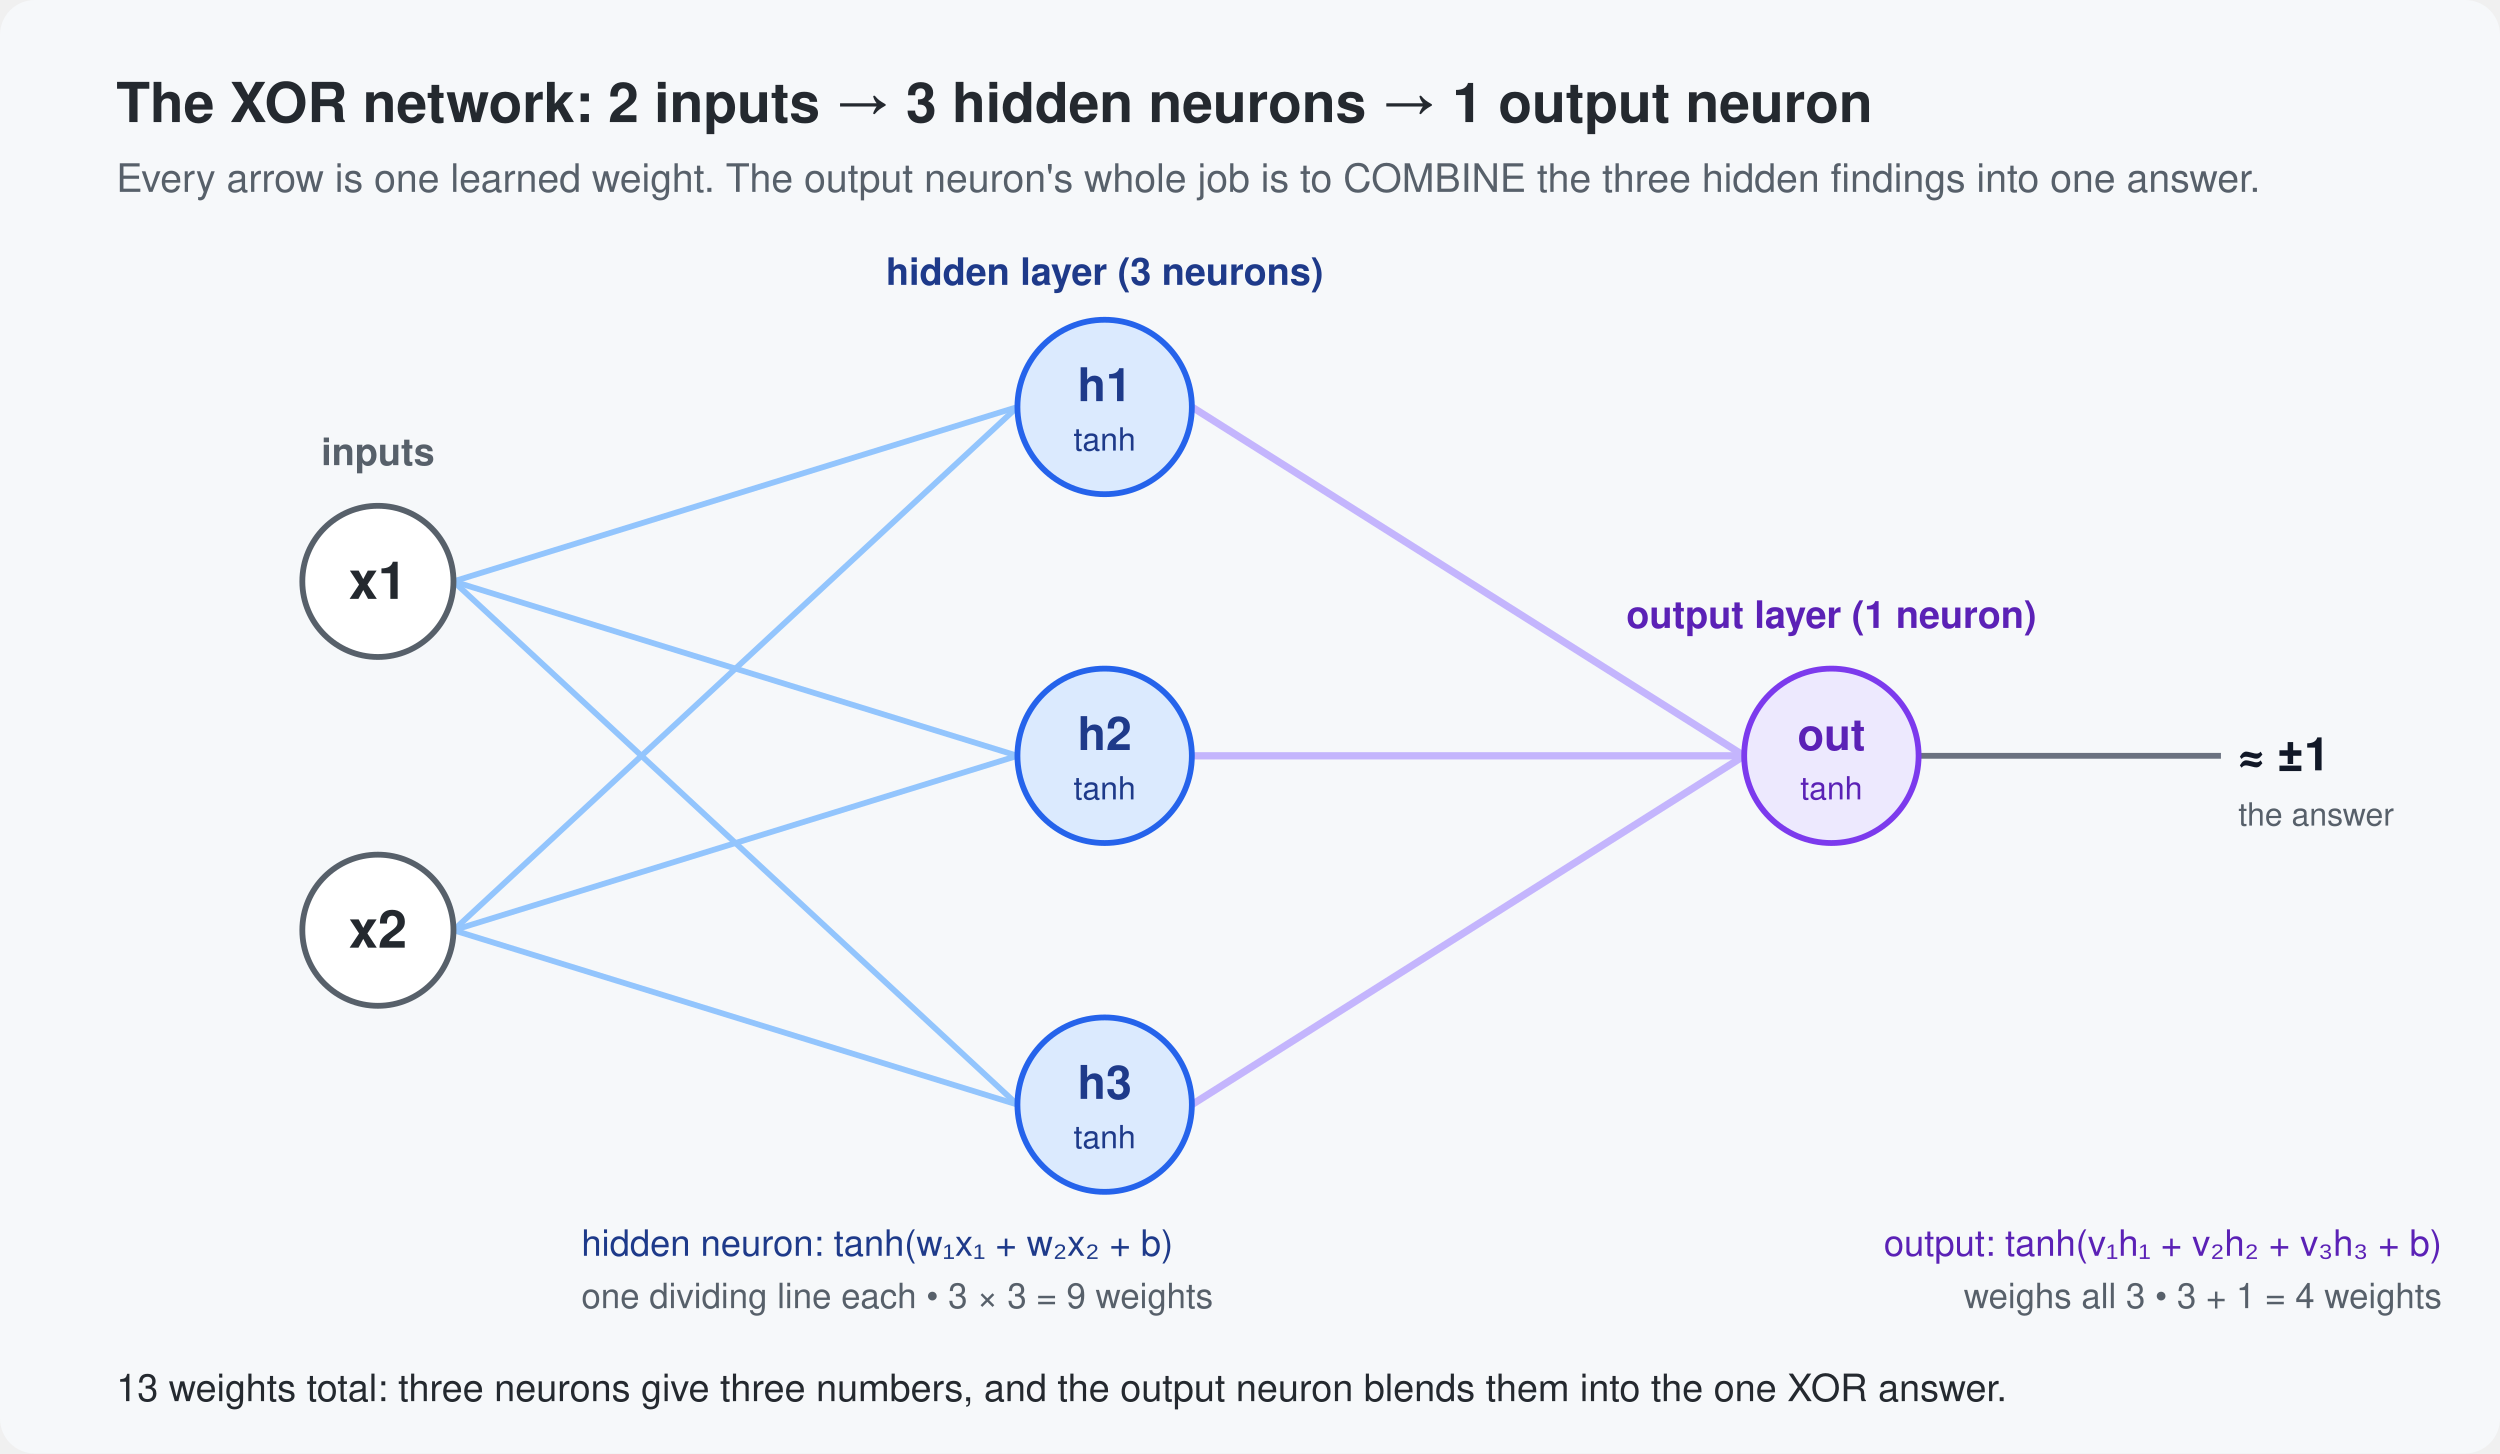
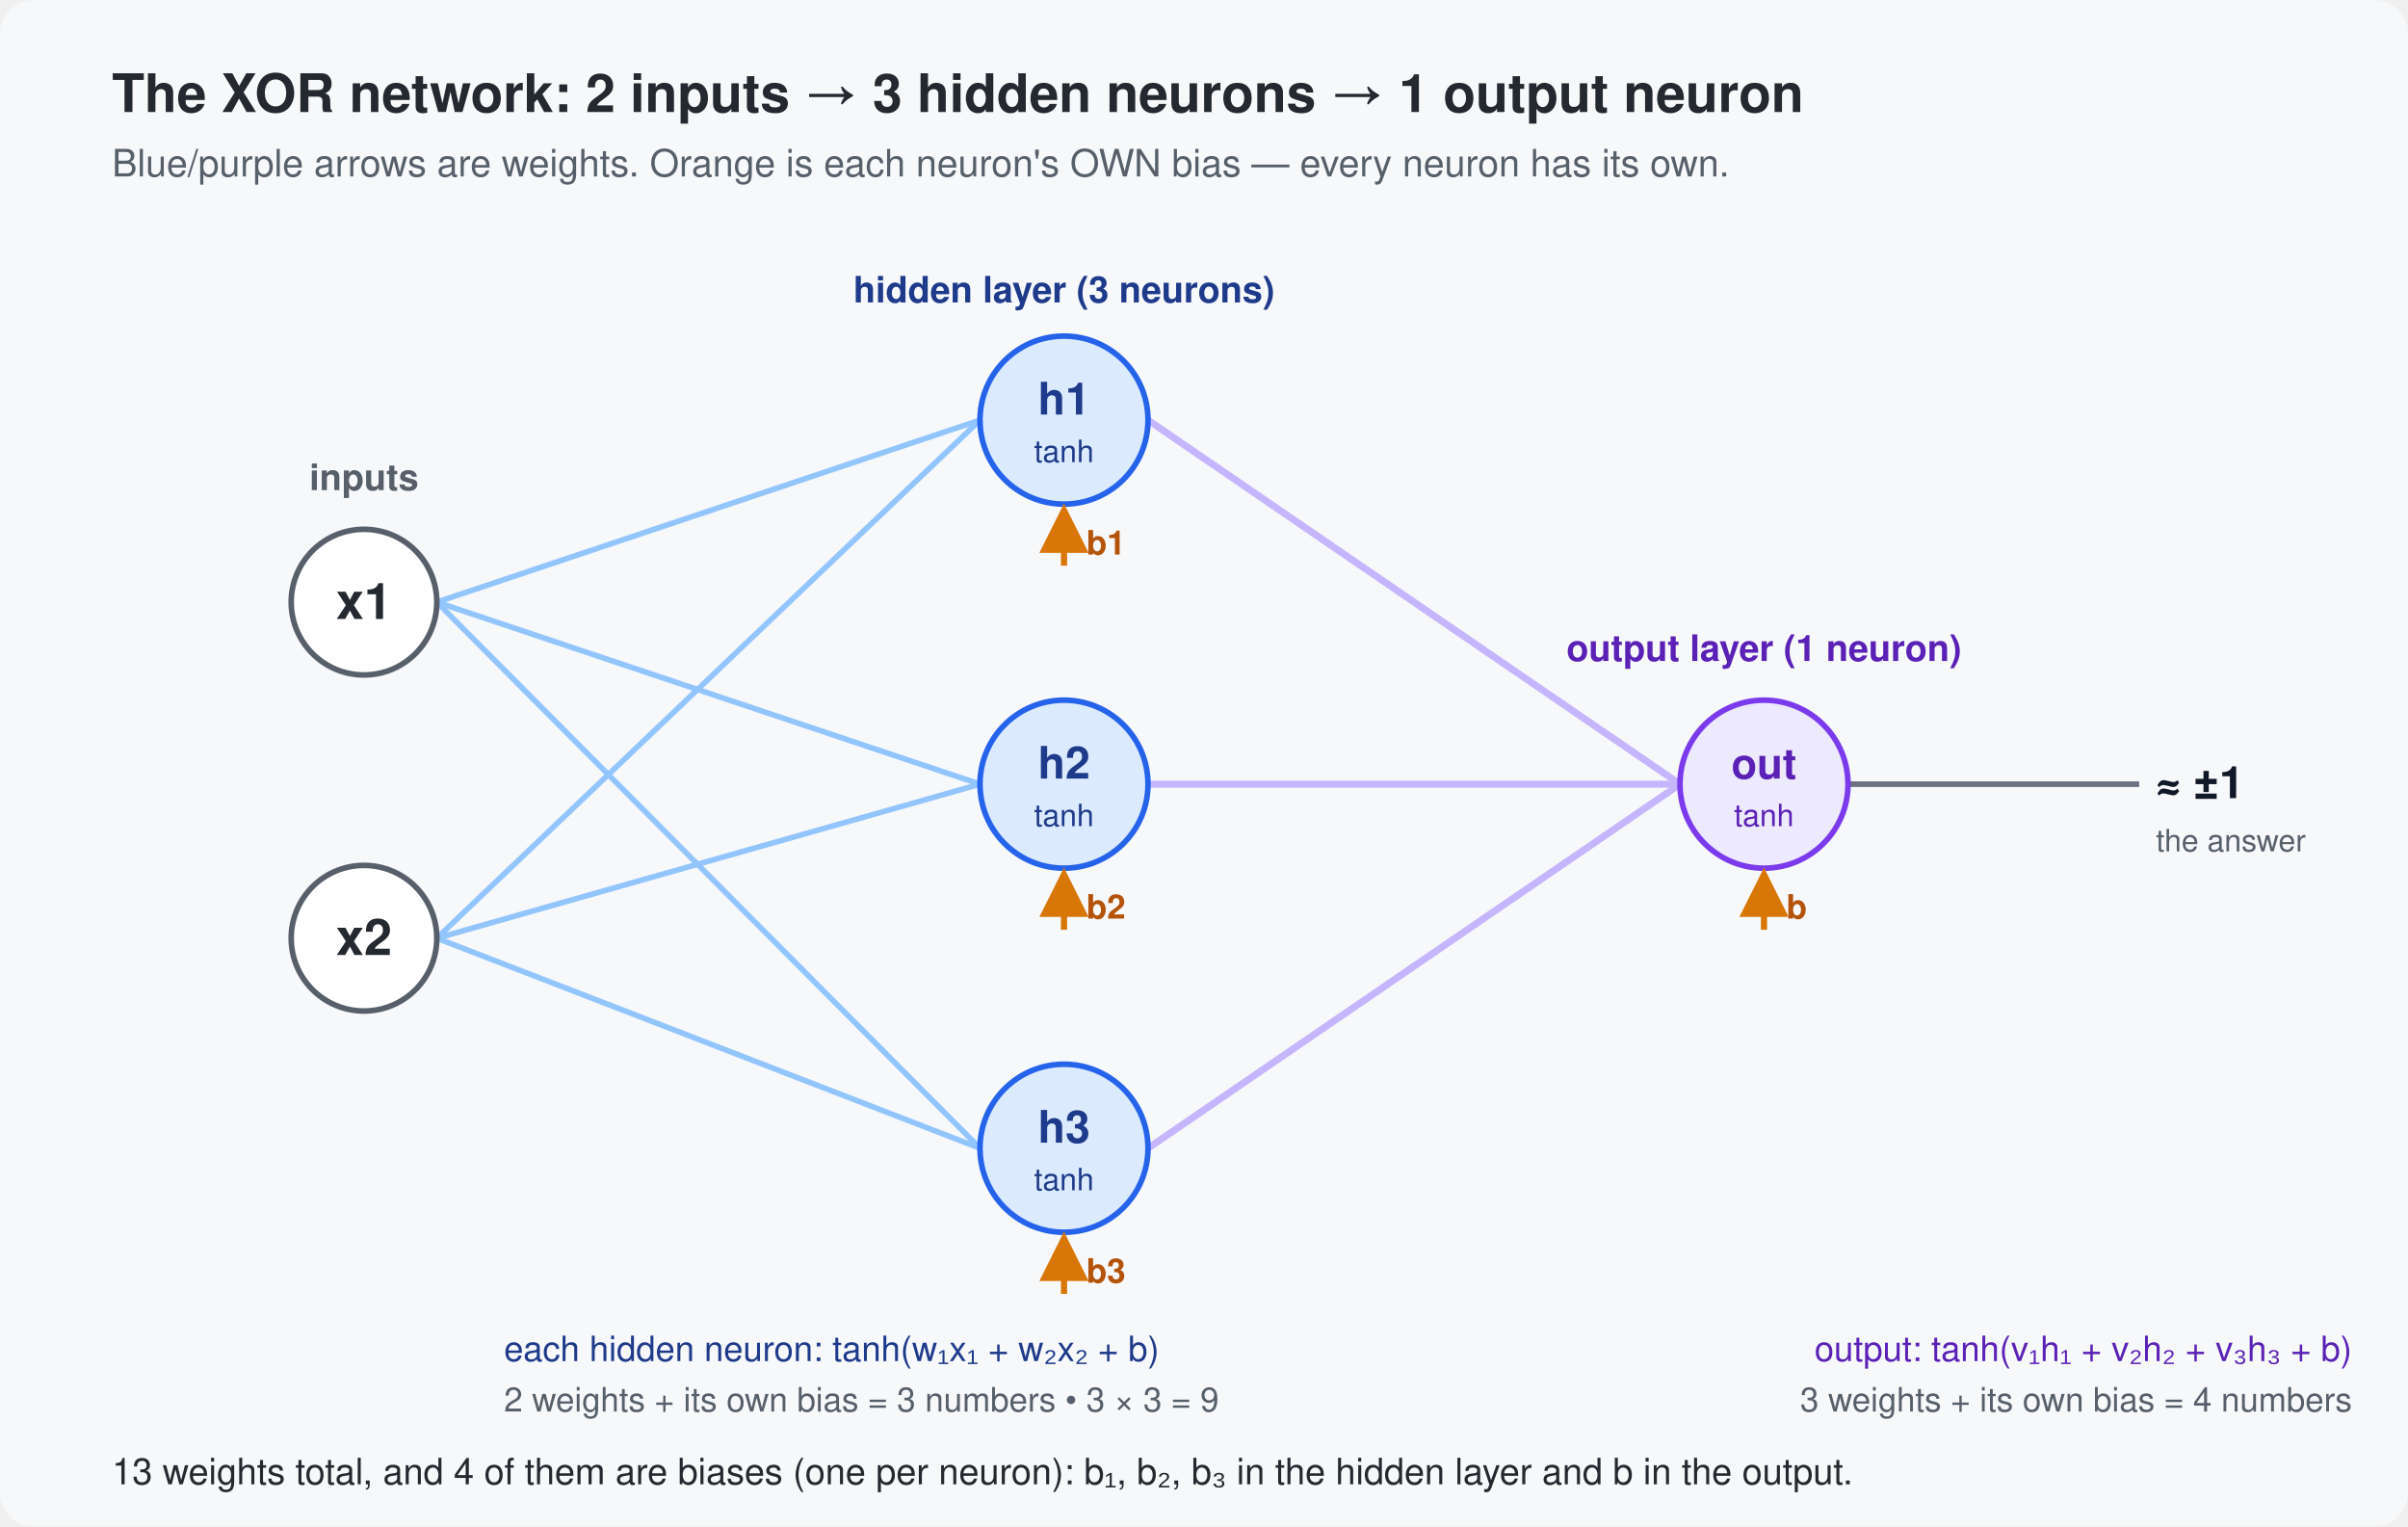
- <svg xmlns="http://www.w3.org/2000/svg" viewBox="0 0 860 500" font-family="-apple-system, 'Segoe UI', Helvetica, Arial, sans-serif">
-   <rect x="0" y="0" width="860" height="500" rx="12" fill="#f6f8fa" />
-   <text x="40.0" y="42.0" font-size="19" fill="#24292f" font-weight="700" text-anchor="start" font-style="normal">The XOR network: 2 inputs → 3 hidden neurons → 1 output neuron</text>
-   <text x="40.0" y="66.0" font-size="13.5" fill="#57606a" font-weight="normal" text-anchor="start" font-style="normal">Every arrow is one learned weight. The output neuron's whole job is to COMBINE the three hidden findings into one answer.</text>
-   <line x1="156.0" y1="200.0" x2="350.0" y2="140.0" stroke="#93c5fd" stroke-width="2" />
-   <line x1="156.0" y1="200.0" x2="350.0" y2="260.0" stroke="#93c5fd" stroke-width="2" />
-   <line x1="156.0" y1="200.0" x2="350.0" y2="380.0" stroke="#93c5fd" stroke-width="2" />
-   <line x1="156.0" y1="320.0" x2="350.0" y2="140.0" stroke="#93c5fd" stroke-width="2" />
-   <line x1="156.0" y1="320.0" x2="350.0" y2="260.0" stroke="#93c5fd" stroke-width="2" />
-   <line x1="156.0" y1="320.0" x2="350.0" y2="380.0" stroke="#93c5fd" stroke-width="2" />
-   <line x1="410.0" y1="140.0" x2="600.0" y2="260.0" stroke="#c4b5fd" stroke-width="2.5" />
-   <line x1="410.0" y1="260.0" x2="600.0" y2="260.0" stroke="#c4b5fd" stroke-width="2.5" />
-   <line x1="410.0" y1="380.0" x2="600.0" y2="260.0" stroke="#c4b5fd" stroke-width="2.5" />
-   <line x1="660.0" y1="260.0" x2="764.0" y2="260.0" stroke="#6b7280" stroke-width="2" />
-   <circle cx="130.0" cy="200.0" r="26.0" fill="#ffffff" stroke="#57606a" stroke-width="2" />
-   <text x="130.0" y="206.0" font-size="18" fill="#24292f" font-weight="700" text-anchor="middle" font-style="normal">x1</text>
-   <circle cx="130.0" cy="320.0" r="26.0" fill="#ffffff" stroke="#57606a" stroke-width="2" />
-   <text x="130.0" y="326.0" font-size="18" fill="#24292f" font-weight="700" text-anchor="middle" font-style="normal">x2</text>
-   <text x="130.0" y="160.0" font-size="13" fill="#57606a" font-weight="700" text-anchor="middle" font-style="normal">inputs</text>
-   <circle cx="380.0" cy="140.0" r="30.0" fill="#dbeafe" stroke="#2563eb" stroke-width="2" />
-   <text x="380.0" y="138.0" font-size="16" fill="#1e3a8a" font-weight="700" text-anchor="middle" font-style="normal">h1</text>
-   <text x="380.0" y="155.0" font-size="11" fill="#1e3a8a" font-weight="normal" text-anchor="middle" font-style="normal">tanh</text>
-   <circle cx="380.0" cy="260.0" r="30.0" fill="#dbeafe" stroke="#2563eb" stroke-width="2" />
-   <text x="380.0" y="258.0" font-size="16" fill="#1e3a8a" font-weight="700" text-anchor="middle" font-style="normal">h2</text>
-   <text x="380.0" y="275.0" font-size="11" fill="#1e3a8a" font-weight="normal" text-anchor="middle" font-style="normal">tanh</text>
-   <circle cx="380.0" cy="380.0" r="30.0" fill="#dbeafe" stroke="#2563eb" stroke-width="2" />
-   <text x="380.0" y="378.0" font-size="16" fill="#1e3a8a" font-weight="700" text-anchor="middle" font-style="normal">h3</text>
-   <text x="380.0" y="395.0" font-size="11" fill="#1e3a8a" font-weight="normal" text-anchor="middle" font-style="normal">tanh</text>
-   <text x="380.0" y="98.0" font-size="13" fill="#1e3a8a" font-weight="700" text-anchor="middle" font-style="normal">hidden layer (3 neurons)</text>
-   <circle cx="630.0" cy="260.0" r="30.0" fill="#ede9fe" stroke="#7c3aed" stroke-width="2" />
-   <text x="630.0" y="258.0" font-size="15" fill="#5b21b6" font-weight="700" text-anchor="middle" font-style="normal">out</text>
-   <text x="630.0" y="275.0" font-size="11" fill="#5b21b6" font-weight="normal" text-anchor="middle" font-style="normal">tanh</text>
-   <text x="630.0" y="216.0" font-size="13" fill="#5b21b6" font-weight="700" text-anchor="middle" font-style="normal">output layer (1 neuron)</text>
-   <text x="770.0" y="265.0" font-size="16" fill="#111827" font-weight="700" text-anchor="start" font-style="normal">≈ ±1</text>
-   <text x="770.0" y="284.0" font-size="11" fill="#57606a" font-weight="normal" text-anchor="start" font-style="normal">the answer</text>
-   <text x="200.0" y="432.0" font-size="12.5" fill="#1e3a8a" font-weight="normal" text-anchor="start" font-style="normal">hidden neuron: tanh(w₁x₁ + w₂x₂ + b)</text>
-   <text x="200.0" y="450.0" font-size="12" fill="#57606a" font-weight="normal" text-anchor="start" font-style="normal">one dividing line each • 3 × 3 = 9 weights</text>
-   <text x="840.0" y="432.0" font-size="12.5" fill="#5b21b6" font-weight="normal" text-anchor="end" font-style="normal">output: tanh(v₁h₁ + v₂h₂ + v₃h₃ + b)</text>
-   <text x="840.0" y="450.0" font-size="12" fill="#57606a" font-weight="normal" text-anchor="end" font-style="normal">weighs all 3 • 3 + 1 = 4 weights</text>
-   <text x="40.0" y="482.0" font-size="13" fill="#24292f" font-weight="normal" text-anchor="start" font-style="normal">13 weights total: three neurons give three numbers, and the output neuron blends them into the one XOR answer.</text>
+ <svg xmlns="http://www.w3.org/2000/svg" viewBox="0 0 860 545" font-family="-apple-system, 'Segoe UI', Helvetica, Arial, sans-serif">
+   <rect x="0" y="0" width="860" height="545" rx="12" fill="#f6f8fa" />
+   <defs>
+     <marker id="bias" markerWidth="9" markerHeight="8" refX="7" refY="4" orient="auto">
+       <polygon points="0 0, 8 4, 0 8" fill="#d97706" />
+     </marker>
+   </defs>
+   <text x="40.0" y="40.0" font-size="19" fill="#24292f" font-weight="700" text-anchor="start">The XOR network: 2 inputs → 3 hidden neurons → 1 output neuron</text>
+   <text x="40.0" y="63.0" font-size="13.5" fill="#57606a" font-weight="normal" text-anchor="start">Blue/purple arrows are weights. Orange is each neuron's OWN bias — every neuron has its own.</text>
+   <line x1="156.0" y1="215.0" x2="350.0" y2="150.0" stroke="#93c5fd" stroke-width="2" />
+   <line x1="156.0" y1="215.0" x2="350.0" y2="280.0" stroke="#93c5fd" stroke-width="2" />
+   <line x1="156.0" y1="215.0" x2="350.0" y2="410.0" stroke="#93c5fd" stroke-width="2" />
+   <line x1="156.0" y1="335.0" x2="350.0" y2="150.0" stroke="#93c5fd" stroke-width="2" />
+   <line x1="156.0" y1="335.0" x2="350.0" y2="280.0" stroke="#93c5fd" stroke-width="2" />
+   <line x1="156.0" y1="335.0" x2="350.0" y2="410.0" stroke="#93c5fd" stroke-width="2" />
+   <line x1="410.0" y1="150.0" x2="600.0" y2="280.0" stroke="#c4b5fd" stroke-width="2.5" />
+   <line x1="410.0" y1="280.0" x2="600.0" y2="280.0" stroke="#c4b5fd" stroke-width="2.5" />
+   <line x1="410.0" y1="410.0" x2="600.0" y2="280.0" stroke="#c4b5fd" stroke-width="2.5" />
+   <line x1="660.0" y1="280.0" x2="764.0" y2="280.0" stroke="#6b7280" stroke-width="2" />
+   <circle cx="130.0" cy="215.0" r="26.0" fill="#ffffff" stroke="#57606a" stroke-width="2" />
+   <text x="130.0" y="221.0" font-size="18" fill="#24292f" font-weight="700" text-anchor="middle">x1</text>
+   <circle cx="130.0" cy="335.0" r="26.0" fill="#ffffff" stroke="#57606a" stroke-width="2" />
+   <text x="130.0" y="341.0" font-size="18" fill="#24292f" font-weight="700" text-anchor="middle">x2</text>
+   <text x="130.0" y="175.0" font-size="13" fill="#57606a" font-weight="700" text-anchor="middle">inputs</text>
+   <circle cx="380.0" cy="150.0" r="30.0" fill="#dbeafe" stroke="#2563eb" stroke-width="2" />
+   <text x="380.0" y="148.0" font-size="16" fill="#1e3a8a" font-weight="700" text-anchor="middle">h1</text>
+   <text x="380.0" y="165.0" font-size="11" fill="#1e3a8a" font-weight="normal" text-anchor="middle">tanh</text>
+   <line x1="380.0" y1="202.0" x2="380.0" y2="182.0" stroke="#d97706" stroke-width="2.2" marker-end="url(#bias)" />
+   <text x="388.0" y="198.0" font-size="12" fill="#b45309" font-weight="700" text-anchor="start">b1</text>
+   <circle cx="380.0" cy="280.0" r="30.0" fill="#dbeafe" stroke="#2563eb" stroke-width="2" />
+   <text x="380.0" y="278.0" font-size="16" fill="#1e3a8a" font-weight="700" text-anchor="middle">h2</text>
+   <text x="380.0" y="295.0" font-size="11" fill="#1e3a8a" font-weight="normal" text-anchor="middle">tanh</text>
+   <line x1="380.0" y1="332.0" x2="380.0" y2="312.0" stroke="#d97706" stroke-width="2.2" marker-end="url(#bias)" />
+   <text x="388.0" y="328.0" font-size="12" fill="#b45309" font-weight="700" text-anchor="start">b2</text>
+   <circle cx="380.0" cy="410.0" r="30.0" fill="#dbeafe" stroke="#2563eb" stroke-width="2" />
+   <text x="380.0" y="408.0" font-size="16" fill="#1e3a8a" font-weight="700" text-anchor="middle">h3</text>
+   <text x="380.0" y="425.0" font-size="11" fill="#1e3a8a" font-weight="normal" text-anchor="middle">tanh</text>
+   <line x1="380.0" y1="462.0" x2="380.0" y2="442.0" stroke="#d97706" stroke-width="2.2" marker-end="url(#bias)" />
+   <text x="388.0" y="458.0" font-size="12" fill="#b45309" font-weight="700" text-anchor="start">b3</text>
+   <text x="380.0" y="108.0" font-size="13" fill="#1e3a8a" font-weight="700" text-anchor="middle">hidden layer (3 neurons)</text>
+   <circle cx="630.0" cy="280.0" r="30.0" fill="#ede9fe" stroke="#7c3aed" stroke-width="2" />
+   <text x="630.0" y="278.0" font-size="15" fill="#5b21b6" font-weight="700" text-anchor="middle">out</text>
+   <text x="630.0" y="295.0" font-size="11" fill="#5b21b6" font-weight="normal" text-anchor="middle">tanh</text>
+   <line x1="630.0" y1="332.0" x2="630.0" y2="312.0" stroke="#d97706" stroke-width="2.2" marker-end="url(#bias)" />
+   <text x="638.0" y="328.0" font-size="12" fill="#b45309" font-weight="700" text-anchor="start">b</text>
+   <text x="630.0" y="236.0" font-size="13" fill="#5b21b6" font-weight="700" text-anchor="middle">output layer (1 neuron)</text>
+   <text x="770.0" y="285.0" font-size="16" fill="#111827" font-weight="700" text-anchor="start">≈ ±1</text>
+   <text x="770.0" y="304.0" font-size="11" fill="#57606a" font-weight="normal" text-anchor="start">the answer</text>
+   <text x="180.0" y="486.0" font-size="12.5" fill="#1e3a8a" font-weight="normal" text-anchor="start">each hidden neuron: tanh(w₁x₁ + w₂x₂ + b)</text>
+   <text x="180.0" y="504.0" font-size="12" fill="#57606a" font-weight="normal" text-anchor="start">2 weights + its own bias = 3 numbers • 3 × 3 = 9</text>
+   <text x="840.0" y="486.0" font-size="12.5" fill="#5b21b6" font-weight="normal" text-anchor="end">output: tanh(v₁h₁ + v₂h₂ + v₃h₃ + b)</text>
+   <text x="840.0" y="504.0" font-size="12" fill="#57606a" font-weight="normal" text-anchor="end">3 weights + its own bias = 4 numbers</text>
+   <text x="40.0" y="530.0" font-size="13" fill="#24292f" font-weight="normal" text-anchor="start">13 weights total, and 4 of them are biases (one per neuron): b₁, b₂, b₃ in the hidden layer and b in the output.</text>
</svg>
